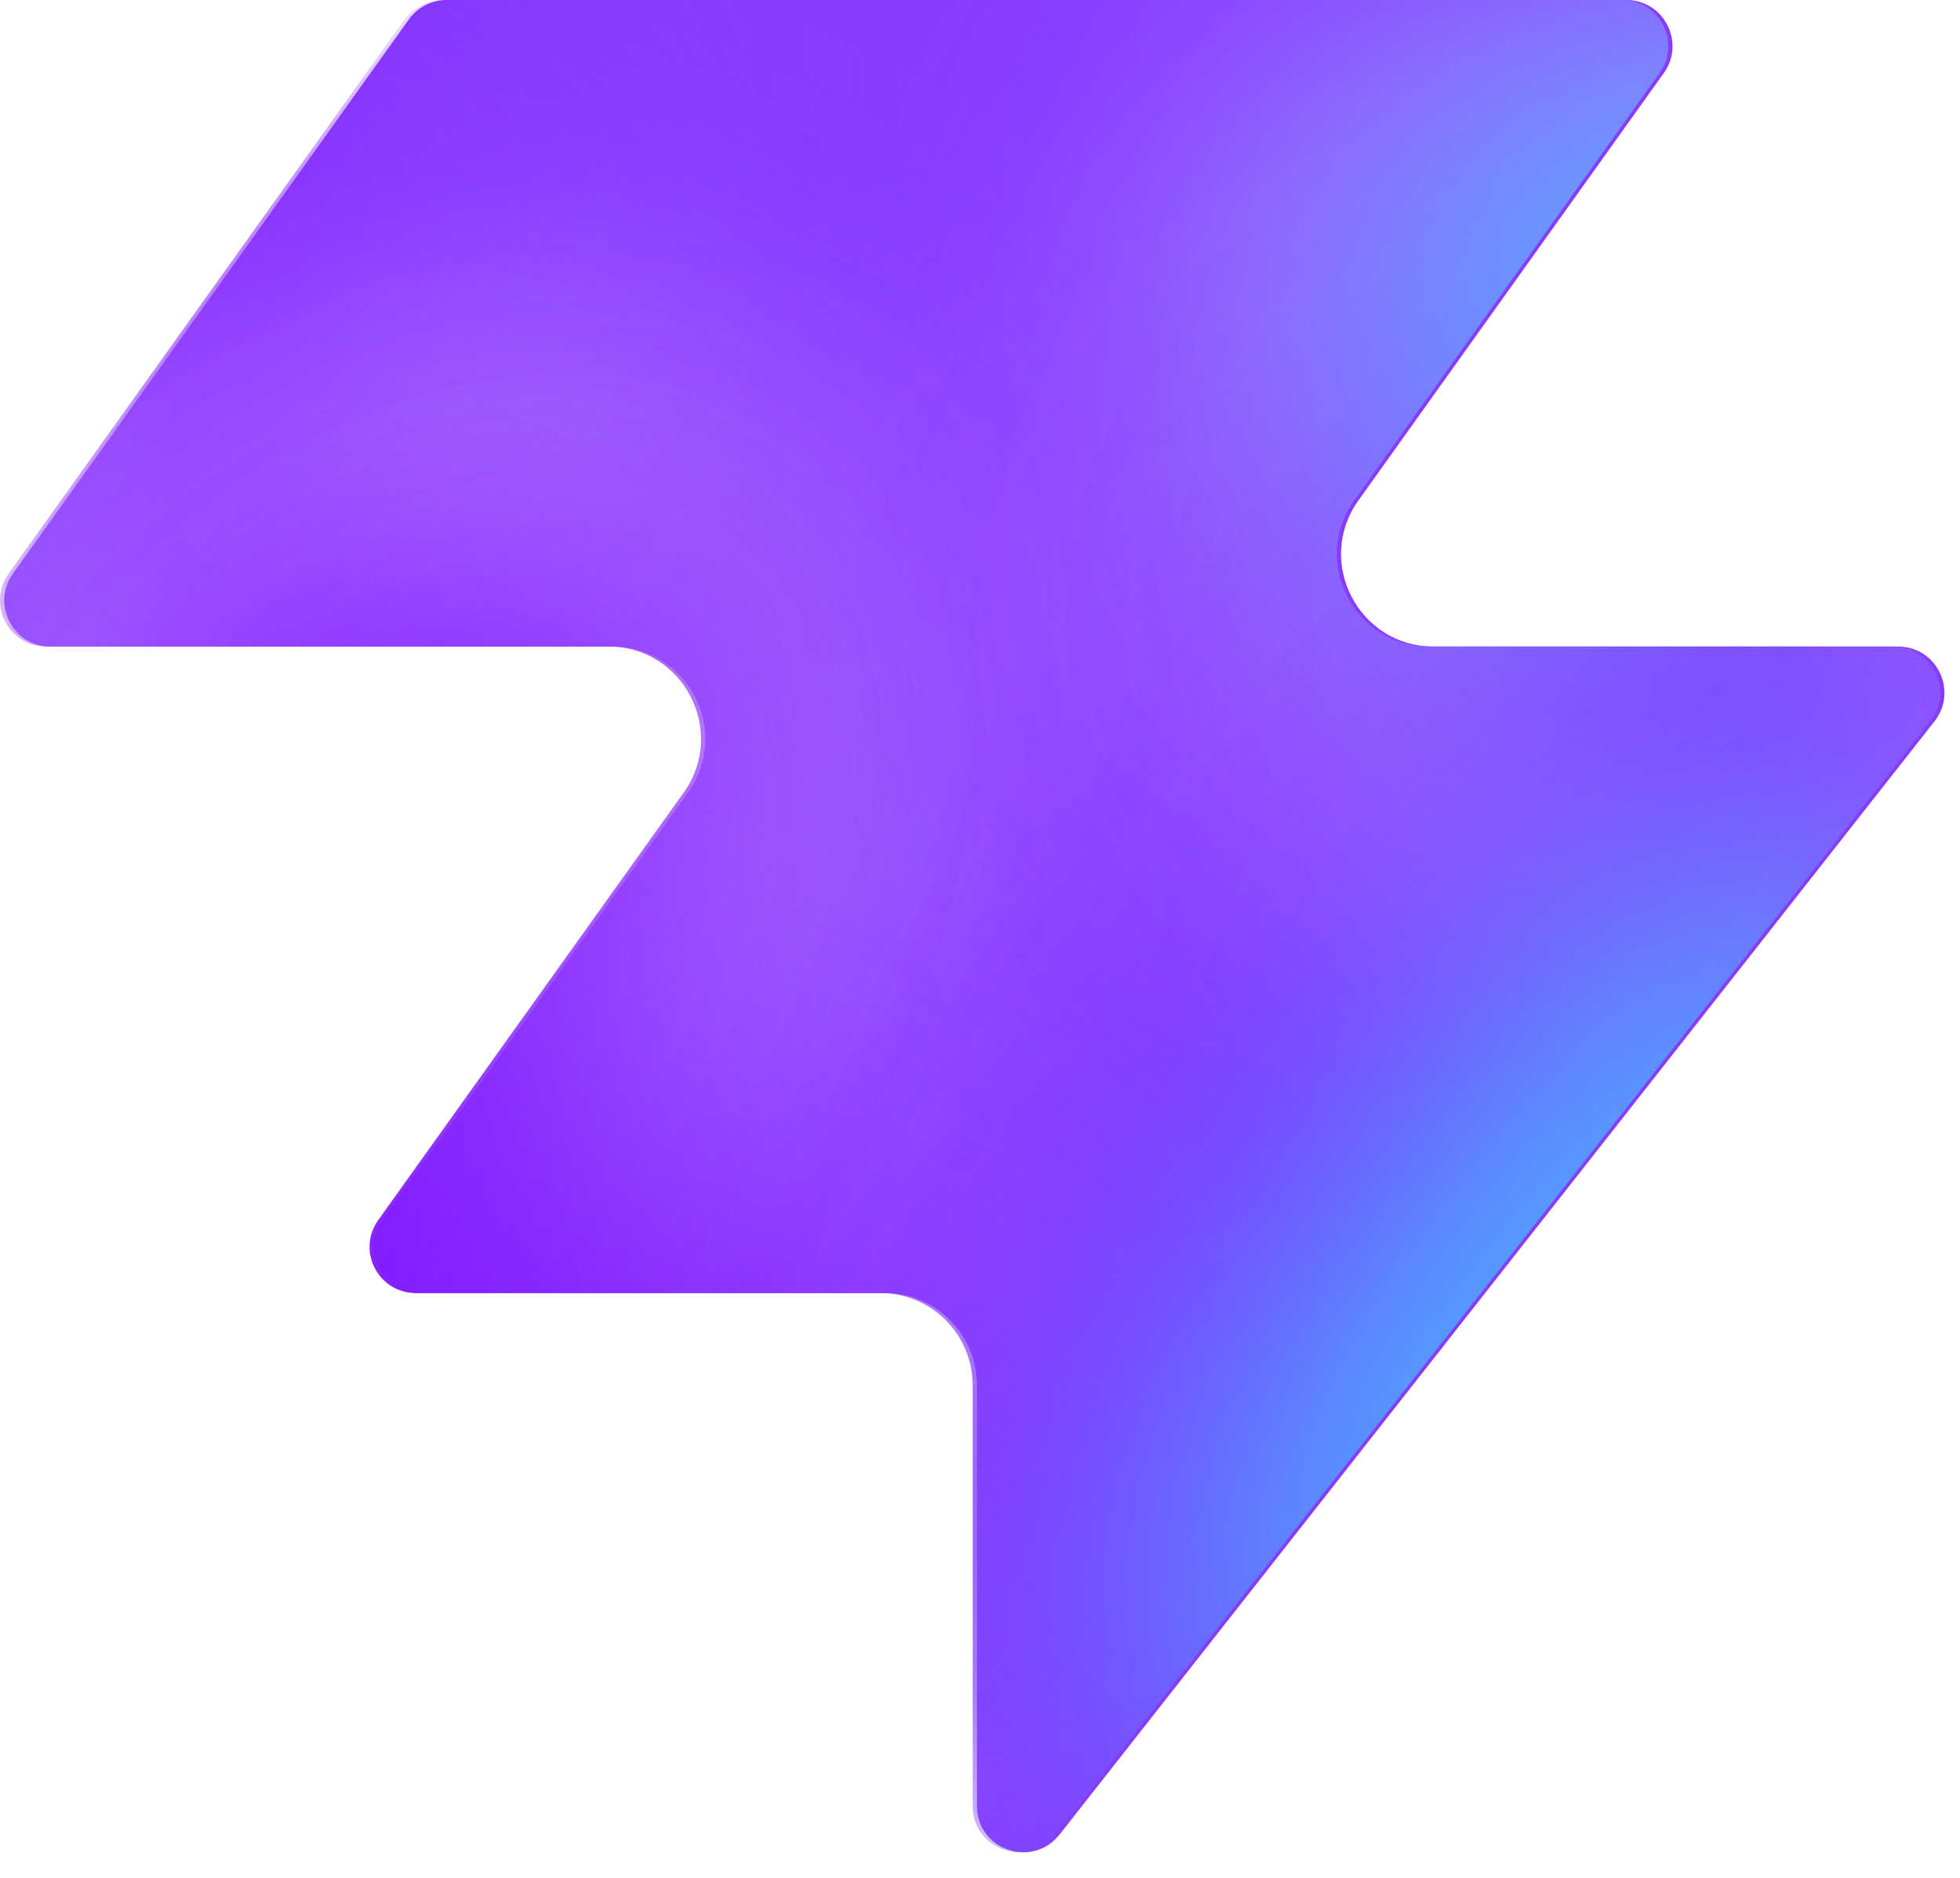
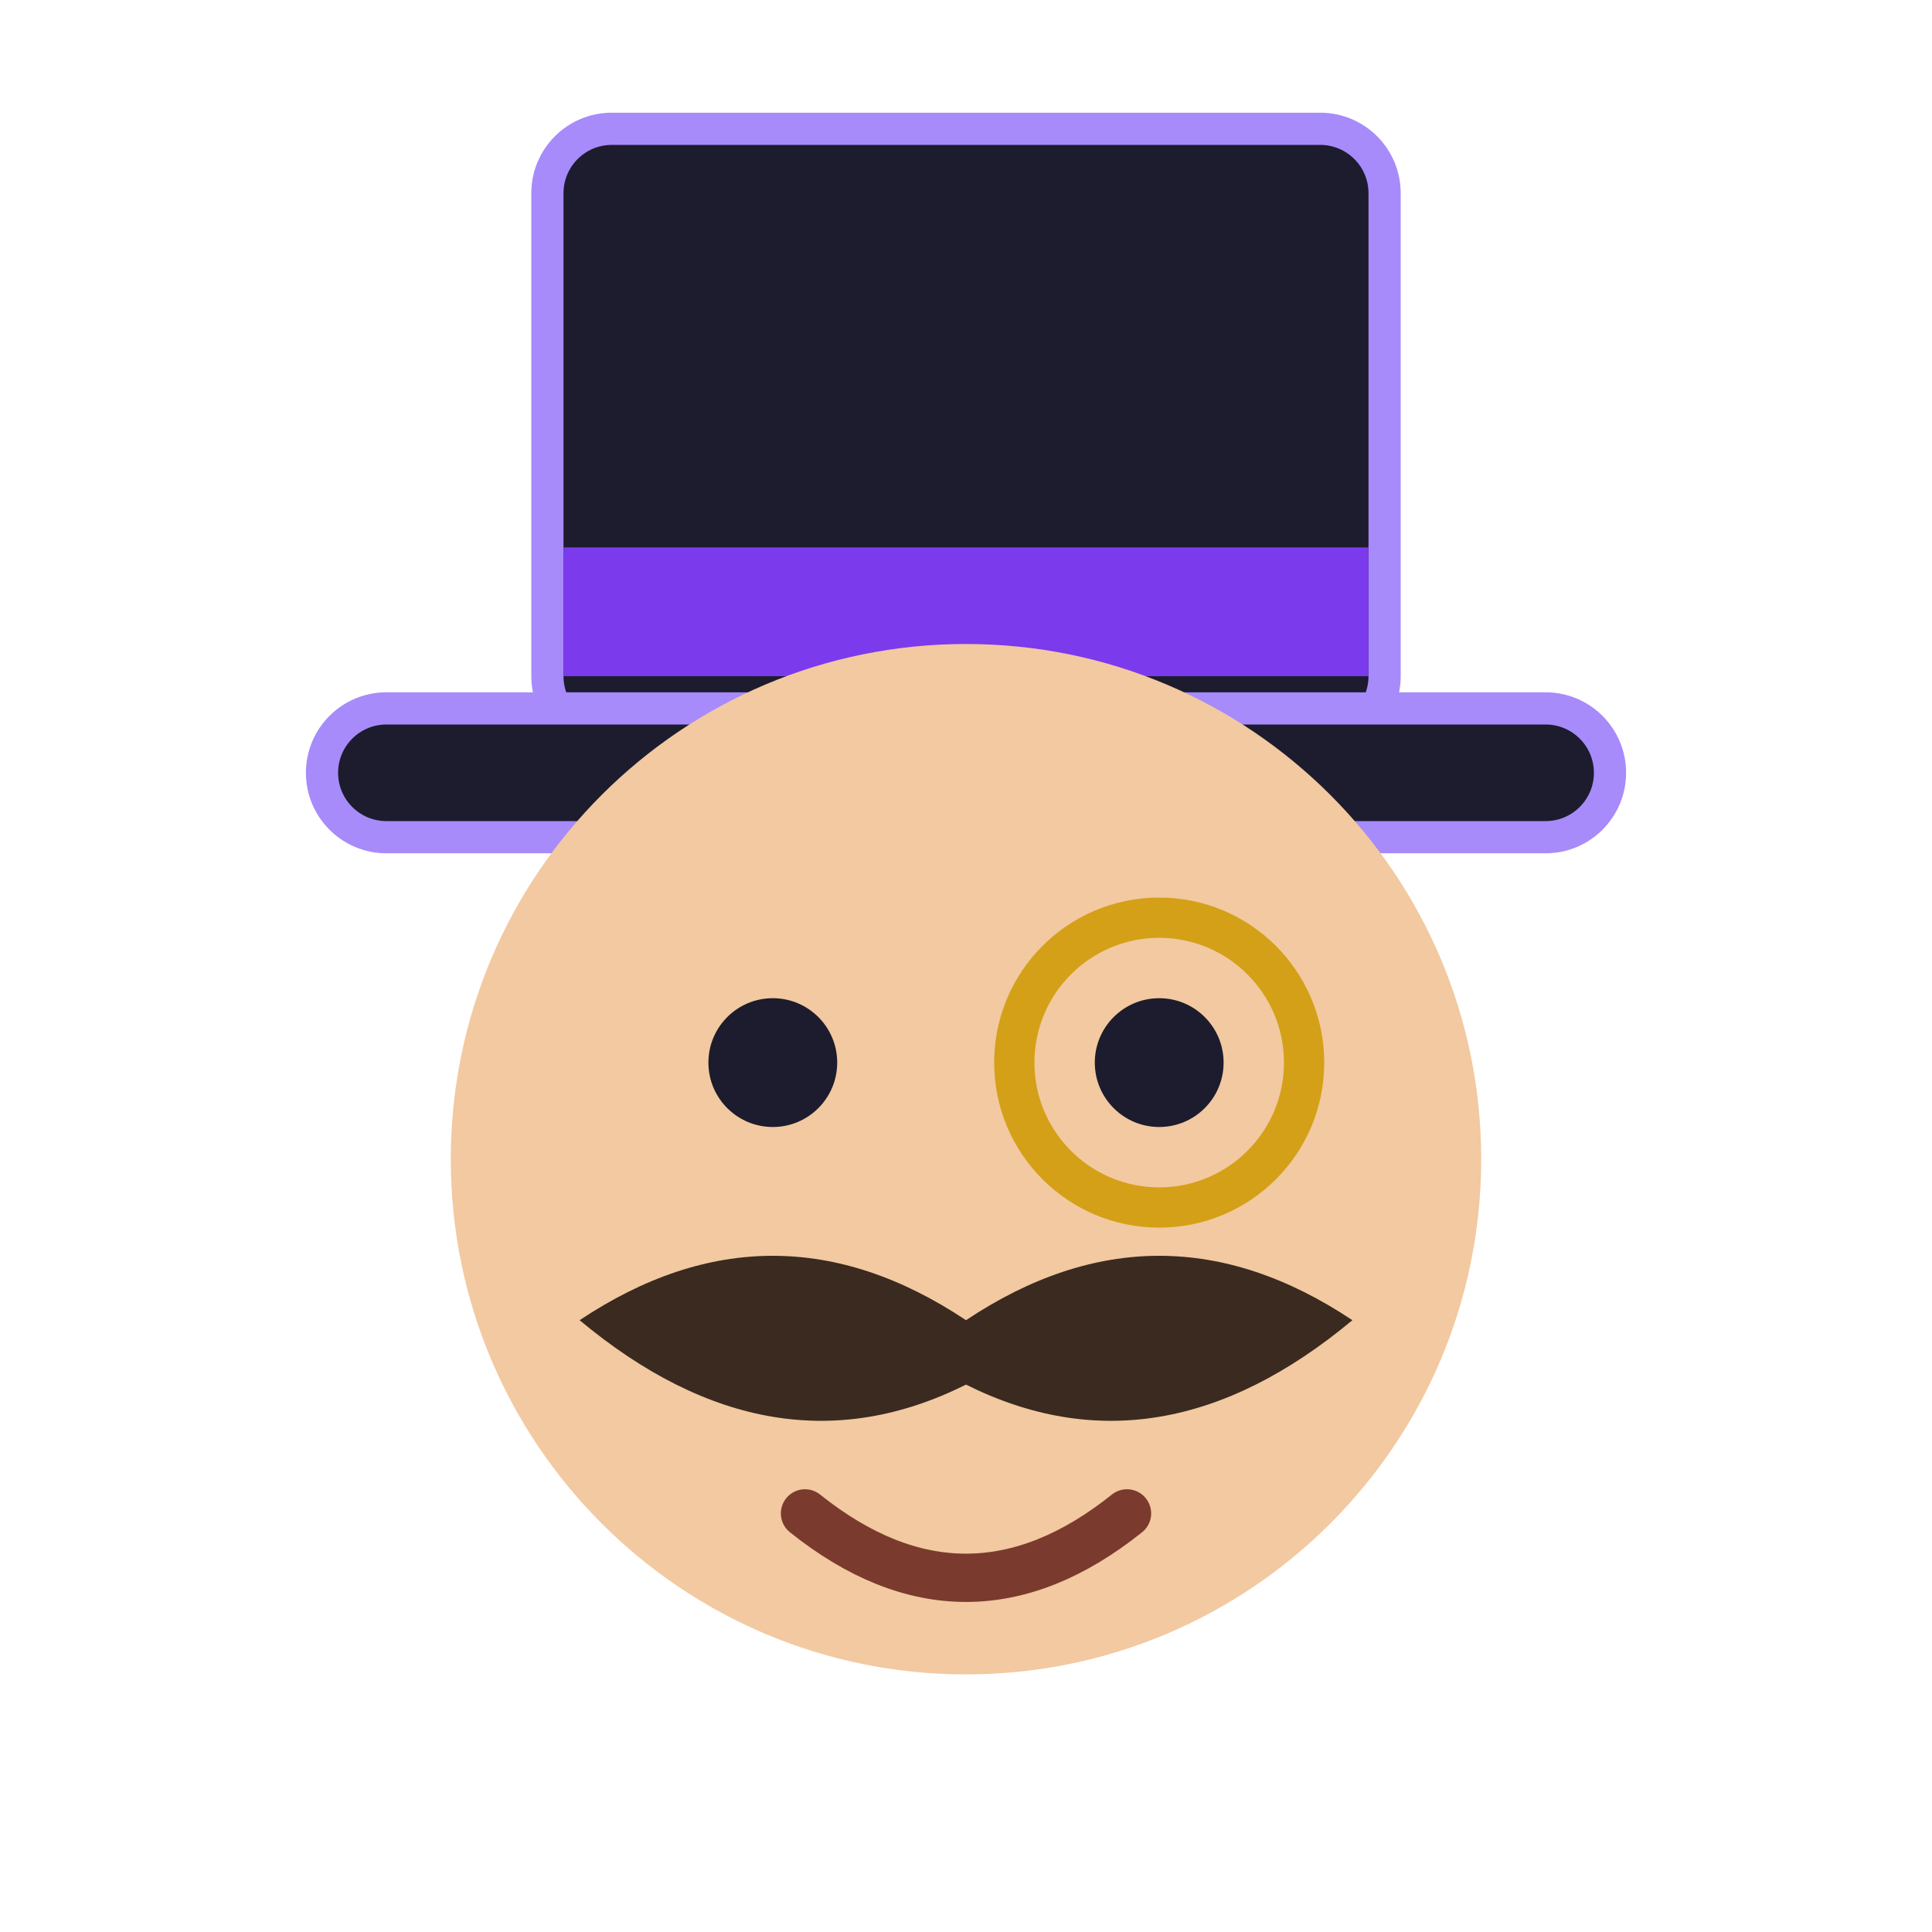
- <svg xmlns="http://www.w3.org/2000/svg" width="48" height="46" fill="none" viewBox="0 0 48 46">
-   <path fill="#863bff" d="M25.946 44.938c-.664.845-2.021.375-2.021-.698V33.937a2.26 2.26 0 0 0-2.262-2.262H10.287c-.92 0-1.456-1.04-.92-1.788l7.48-10.471c1.07-1.497 0-3.578-1.842-3.578H1.237c-.92 0-1.456-1.04-.92-1.788L10.013.474c.214-.297.556-.474.92-.474h28.894c.92 0 1.456 1.04.92 1.788l-7.48 10.471c-1.07 1.498 0 3.579 1.842 3.579h11.377c.943 0 1.473 1.088.89 1.83L25.947 44.94z" style="fill:#863bff;fill:color(display-p3 .525 .23 1);fill-opacity:1" />
-   <mask id="a" width="48" height="46" x="0" y="0" maskUnits="userSpaceOnUse" style="mask-type:alpha">
-     <path fill="#000" d="M25.842 44.938c-.664.844-2.021.375-2.021-.698V33.937a2.26 2.26 0 0 0-2.262-2.262H10.183c-.92 0-1.456-1.04-.92-1.788l7.48-10.471c1.07-1.498 0-3.579-1.842-3.579H1.133c-.92 0-1.456-1.04-.92-1.787L9.91.473c.214-.297.556-.474.92-.474h28.894c.92 0 1.456 1.04.92 1.788l-7.48 10.471c-1.07 1.498 0 3.578 1.842 3.578h11.377c.943 0 1.473 1.088.89 1.832L25.843 44.94z" style="fill:#000;fill-opacity:1" />
-   </mask>
-   <g mask="url(#a)">
-     <g filter="url(#b)">
-       <ellipse cx="5.508" cy="14.704" fill="#ede6ff" rx="5.508" ry="14.704" style="fill:#ede6ff;fill:color(display-p3 .927 .903 1);fill-opacity:1" transform="matrix(.00324 1 1 -.00324 -4.47 31.516)" />
-     </g>
-     <g filter="url(#c)">
-       <ellipse cx="10.399" cy="29.851" fill="#ede6ff" rx="10.399" ry="29.851" style="fill:#ede6ff;fill:color(display-p3 .927 .903 1);fill-opacity:1" transform="matrix(.00324 1 1 -.00324 -39.328 7.883)" />
-     </g>
-     <g filter="url(#d)">
-       <ellipse cx="5.508" cy="30.487" fill="#7e14ff" rx="5.508" ry="30.487" style="fill:#7e14ff;fill:color(display-p3 .492 .077 1);fill-opacity:1" transform="rotate(89.814 -25.913 -14.639)scale(1 -1)" />
-     </g>
-     <g filter="url(#e)">
-       <ellipse cx="5.508" cy="30.599" fill="#7e14ff" rx="5.508" ry="30.599" style="fill:#7e14ff;fill:color(display-p3 .492 .077 1);fill-opacity:1" transform="rotate(89.814 -32.644 -3.334)scale(1 -1)" />
-     </g>
-     <g filter="url(#f)">
-       <ellipse cx="5.508" cy="30.599" fill="#7e14ff" rx="5.508" ry="30.599" style="fill:#7e14ff;fill:color(display-p3 .492 .077 1);fill-opacity:1" transform="matrix(.00324 1 1 -.00324 -34.34 30.47)" />
-     </g>
-     <g filter="url(#g)">
-       <ellipse cx="14.072" cy="22.078" fill="#ede6ff" rx="14.072" ry="22.078" style="fill:#ede6ff;fill:color(display-p3 .927 .903 1);fill-opacity:1" transform="rotate(93.35 24.506 48.493)scale(-1 1)" />
-     </g>
-     <g filter="url(#h)">
-       <ellipse cx="3.47" cy="21.501" fill="#7e14ff" rx="3.47" ry="21.501" style="fill:#7e14ff;fill:color(display-p3 .492 .077 1);fill-opacity:1" transform="rotate(89.009 28.708 47.59)scale(-1 1)" />
-     </g>
-     <g filter="url(#i)">
-       <ellipse cx="3.47" cy="21.501" fill="#7e14ff" rx="3.47" ry="21.501" style="fill:#7e14ff;fill:color(display-p3 .492 .077 1);fill-opacity:1" transform="rotate(89.009 28.708 47.59)scale(-1 1)" />
-     </g>
-     <g filter="url(#j)">
-       <ellipse cx=".387" cy="8.972" fill="#7e14ff" rx="4.407" ry="29.108" style="fill:#7e14ff;fill:color(display-p3 .492 .077 1);fill-opacity:1" transform="rotate(39.51 .387 8.972)" />
-     </g>
-     <g filter="url(#k)">
-       <ellipse cx="47.523" cy="-6.092" fill="#7e14ff" rx="4.407" ry="29.108" style="fill:#7e14ff;fill:color(display-p3 .492 .077 1);fill-opacity:1" transform="rotate(37.892 47.523 -6.092)" />
-     </g>
-     <g filter="url(#l)">
-       <ellipse cx="41.412" cy="6.333" fill="#47bfff" rx="5.971" ry="9.665" style="fill:#47bfff;fill:color(display-p3 .28 .748 1);fill-opacity:1" transform="rotate(37.892 41.412 6.333)" />
-     </g>
-     <g filter="url(#m)">
-       <ellipse cx="-1.879" cy="38.332" fill="#7e14ff" rx="4.407" ry="29.108" style="fill:#7e14ff;fill:color(display-p3 .492 .077 1);fill-opacity:1" transform="rotate(37.892 -1.88 38.332)" />
-     </g>
-     <g filter="url(#n)">
-       <ellipse cx="-1.879" cy="38.332" fill="#7e14ff" rx="4.407" ry="29.108" style="fill:#7e14ff;fill:color(display-p3 .492 .077 1);fill-opacity:1" transform="rotate(37.892 -1.88 38.332)" />
-     </g>
-     <g filter="url(#o)">
-       <ellipse cx="35.651" cy="29.907" fill="#7e14ff" rx="4.407" ry="29.108" style="fill:#7e14ff;fill:color(display-p3 .492 .077 1);fill-opacity:1" transform="rotate(37.892 35.651 29.907)" />
-     </g>
-     <g filter="url(#p)">
-       <ellipse cx="38.418" cy="32.4" fill="#47bfff" rx="5.971" ry="15.297" style="fill:#47bfff;fill:color(display-p3 .28 .748 1);fill-opacity:1" transform="rotate(37.892 38.418 32.4)" />
-     </g>
-   </g>
-   <defs>
-     <filter id="b" width="60.045" height="41.654" x="-19.77" y="16.149" color-interpolation-filters="sRGB" filterUnits="userSpaceOnUse">
-       <feFlood flood-opacity="0" result="BackgroundImageFix" />
-       <feBlend in="SourceGraphic" in2="BackgroundImageFix" result="shape" />
-       <feGaussianBlur result="effect1_foregroundBlur_2002_17158" stdDeviation="7.659" />
-     </filter>
-     <filter id="c" width="90.34" height="51.437" x="-54.613" y="-7.533" color-interpolation-filters="sRGB" filterUnits="userSpaceOnUse">
-       <feFlood flood-opacity="0" result="BackgroundImageFix" />
-       <feBlend in="SourceGraphic" in2="BackgroundImageFix" result="shape" />
-       <feGaussianBlur result="effect1_foregroundBlur_2002_17158" stdDeviation="7.659" />
-     </filter>
-     <filter id="d" width="79.355" height="29.4" x="-49.64" y="2.03" color-interpolation-filters="sRGB" filterUnits="userSpaceOnUse">
-       <feFlood flood-opacity="0" result="BackgroundImageFix" />
-       <feBlend in="SourceGraphic" in2="BackgroundImageFix" result="shape" />
-       <feGaussianBlur result="effect1_foregroundBlur_2002_17158" stdDeviation="4.596" />
-     </filter>
-     <filter id="e" width="79.579" height="29.4" x="-45.045" y="20.029" color-interpolation-filters="sRGB" filterUnits="userSpaceOnUse">
-       <feFlood flood-opacity="0" result="BackgroundImageFix" />
-       <feBlend in="SourceGraphic" in2="BackgroundImageFix" result="shape" />
-       <feGaussianBlur result="effect1_foregroundBlur_2002_17158" stdDeviation="4.596" />
-     </filter>
-     <filter id="f" width="79.579" height="29.4" x="-43.513" y="21.178" color-interpolation-filters="sRGB" filterUnits="userSpaceOnUse">
-       <feFlood flood-opacity="0" result="BackgroundImageFix" />
-       <feBlend in="SourceGraphic" in2="BackgroundImageFix" result="shape" />
-       <feGaussianBlur result="effect1_foregroundBlur_2002_17158" stdDeviation="4.596" />
-     </filter>
-     <filter id="g" width="74.749" height="58.852" x="15.756" y="-17.901" color-interpolation-filters="sRGB" filterUnits="userSpaceOnUse">
-       <feFlood flood-opacity="0" result="BackgroundImageFix" />
-       <feBlend in="SourceGraphic" in2="BackgroundImageFix" result="shape" />
-       <feGaussianBlur result="effect1_foregroundBlur_2002_17158" stdDeviation="7.659" />
-     </filter>
-     <filter id="h" width="61.377" height="25.362" x="23.548" y="2.284" color-interpolation-filters="sRGB" filterUnits="userSpaceOnUse">
-       <feFlood flood-opacity="0" result="BackgroundImageFix" />
-       <feBlend in="SourceGraphic" in2="BackgroundImageFix" result="shape" />
-       <feGaussianBlur result="effect1_foregroundBlur_2002_17158" stdDeviation="4.596" />
-     </filter>
-     <filter id="i" width="61.377" height="25.362" x="23.548" y="2.284" color-interpolation-filters="sRGB" filterUnits="userSpaceOnUse">
-       <feFlood flood-opacity="0" result="BackgroundImageFix" />
-       <feBlend in="SourceGraphic" in2="BackgroundImageFix" result="shape" />
-       <feGaussianBlur result="effect1_foregroundBlur_2002_17158" stdDeviation="4.596" />
-     </filter>
-     <filter id="j" width="56.045" height="63.649" x="-27.636" y="-22.853" color-interpolation-filters="sRGB" filterUnits="userSpaceOnUse">
-       <feFlood flood-opacity="0" result="BackgroundImageFix" />
-       <feBlend in="SourceGraphic" in2="BackgroundImageFix" result="shape" />
-       <feGaussianBlur result="effect1_foregroundBlur_2002_17158" stdDeviation="4.596" />
-     </filter>
-     <filter id="k" width="54.814" height="64.646" x="20.116" y="-38.415" color-interpolation-filters="sRGB" filterUnits="userSpaceOnUse">
-       <feFlood flood-opacity="0" result="BackgroundImageFix" />
-       <feBlend in="SourceGraphic" in2="BackgroundImageFix" result="shape" />
-       <feGaussianBlur result="effect1_foregroundBlur_2002_17158" stdDeviation="4.596" />
-     </filter>
-     <filter id="l" width="33.541" height="35.313" x="24.641" y="-11.323" color-interpolation-filters="sRGB" filterUnits="userSpaceOnUse">
-       <feFlood flood-opacity="0" result="BackgroundImageFix" />
-       <feBlend in="SourceGraphic" in2="BackgroundImageFix" result="shape" />
-       <feGaussianBlur result="effect1_foregroundBlur_2002_17158" stdDeviation="4.596" />
-     </filter>
-     <filter id="m" width="54.814" height="64.646" x="-29.286" y="6.009" color-interpolation-filters="sRGB" filterUnits="userSpaceOnUse">
-       <feFlood flood-opacity="0" result="BackgroundImageFix" />
-       <feBlend in="SourceGraphic" in2="BackgroundImageFix" result="shape" />
-       <feGaussianBlur result="effect1_foregroundBlur_2002_17158" stdDeviation="4.596" />
-     </filter>
-     <filter id="n" width="54.814" height="64.646" x="-29.286" y="6.009" color-interpolation-filters="sRGB" filterUnits="userSpaceOnUse">
-       <feFlood flood-opacity="0" result="BackgroundImageFix" />
-       <feBlend in="SourceGraphic" in2="BackgroundImageFix" result="shape" />
-       <feGaussianBlur result="effect1_foregroundBlur_2002_17158" stdDeviation="4.596" />
-     </filter>
-     <filter id="o" width="54.814" height="64.646" x="8.244" y="-2.416" color-interpolation-filters="sRGB" filterUnits="userSpaceOnUse">
-       <feFlood flood-opacity="0" result="BackgroundImageFix" />
-       <feBlend in="SourceGraphic" in2="BackgroundImageFix" result="shape" />
-       <feGaussianBlur result="effect1_foregroundBlur_2002_17158" stdDeviation="4.596" />
-     </filter>
-     <filter id="p" width="39.409" height="43.623" x="18.713" y="10.588" color-interpolation-filters="sRGB" filterUnits="userSpaceOnUse">
-       <feFlood flood-opacity="0" result="BackgroundImageFix" />
-       <feBlend in="SourceGraphic" in2="BackgroundImageFix" result="shape" />
-       <feGaussianBlur result="effect1_foregroundBlur_2002_17158" stdDeviation="4.596" />
-     </filter>
-   </defs>
+ <svg xmlns="http://www.w3.org/2000/svg" viewBox="0 0 120 120">
+   <rect x="34" y="8" width="52" height="38" rx="4" fill="#1c1c2e" stroke="#a78bfa" stroke-width="2" />
+   <rect x="35" y="34" width="50" height="8" fill="#7c3aed" />
+   <rect x="20" y="44" width="80" height="8" rx="4" fill="#1c1c2e" stroke="#a78bfa" stroke-width="2" />
+   <circle cx="60" cy="72" r="32" fill="#f2c9a0" />
+   <circle cx="48" cy="66" r="4" fill="#1c1c2e" />
+   <circle cx="72" cy="66" r="4" fill="#1c1c2e" />
+   <circle cx="72" cy="66" r="9" fill="none" stroke="#d4a017" stroke-width="2.5" />
+   <path d="M36 82 Q48 74 60 82 Q72 74 84 82 Q72 92 60 86 Q48 92 36 82 Z" fill="#3b2a20" />
+   <path d="M50 94 Q60 102 70 94" fill="none" stroke="#7a3b2e" stroke-width="3" stroke-linecap="round" />
</svg>
